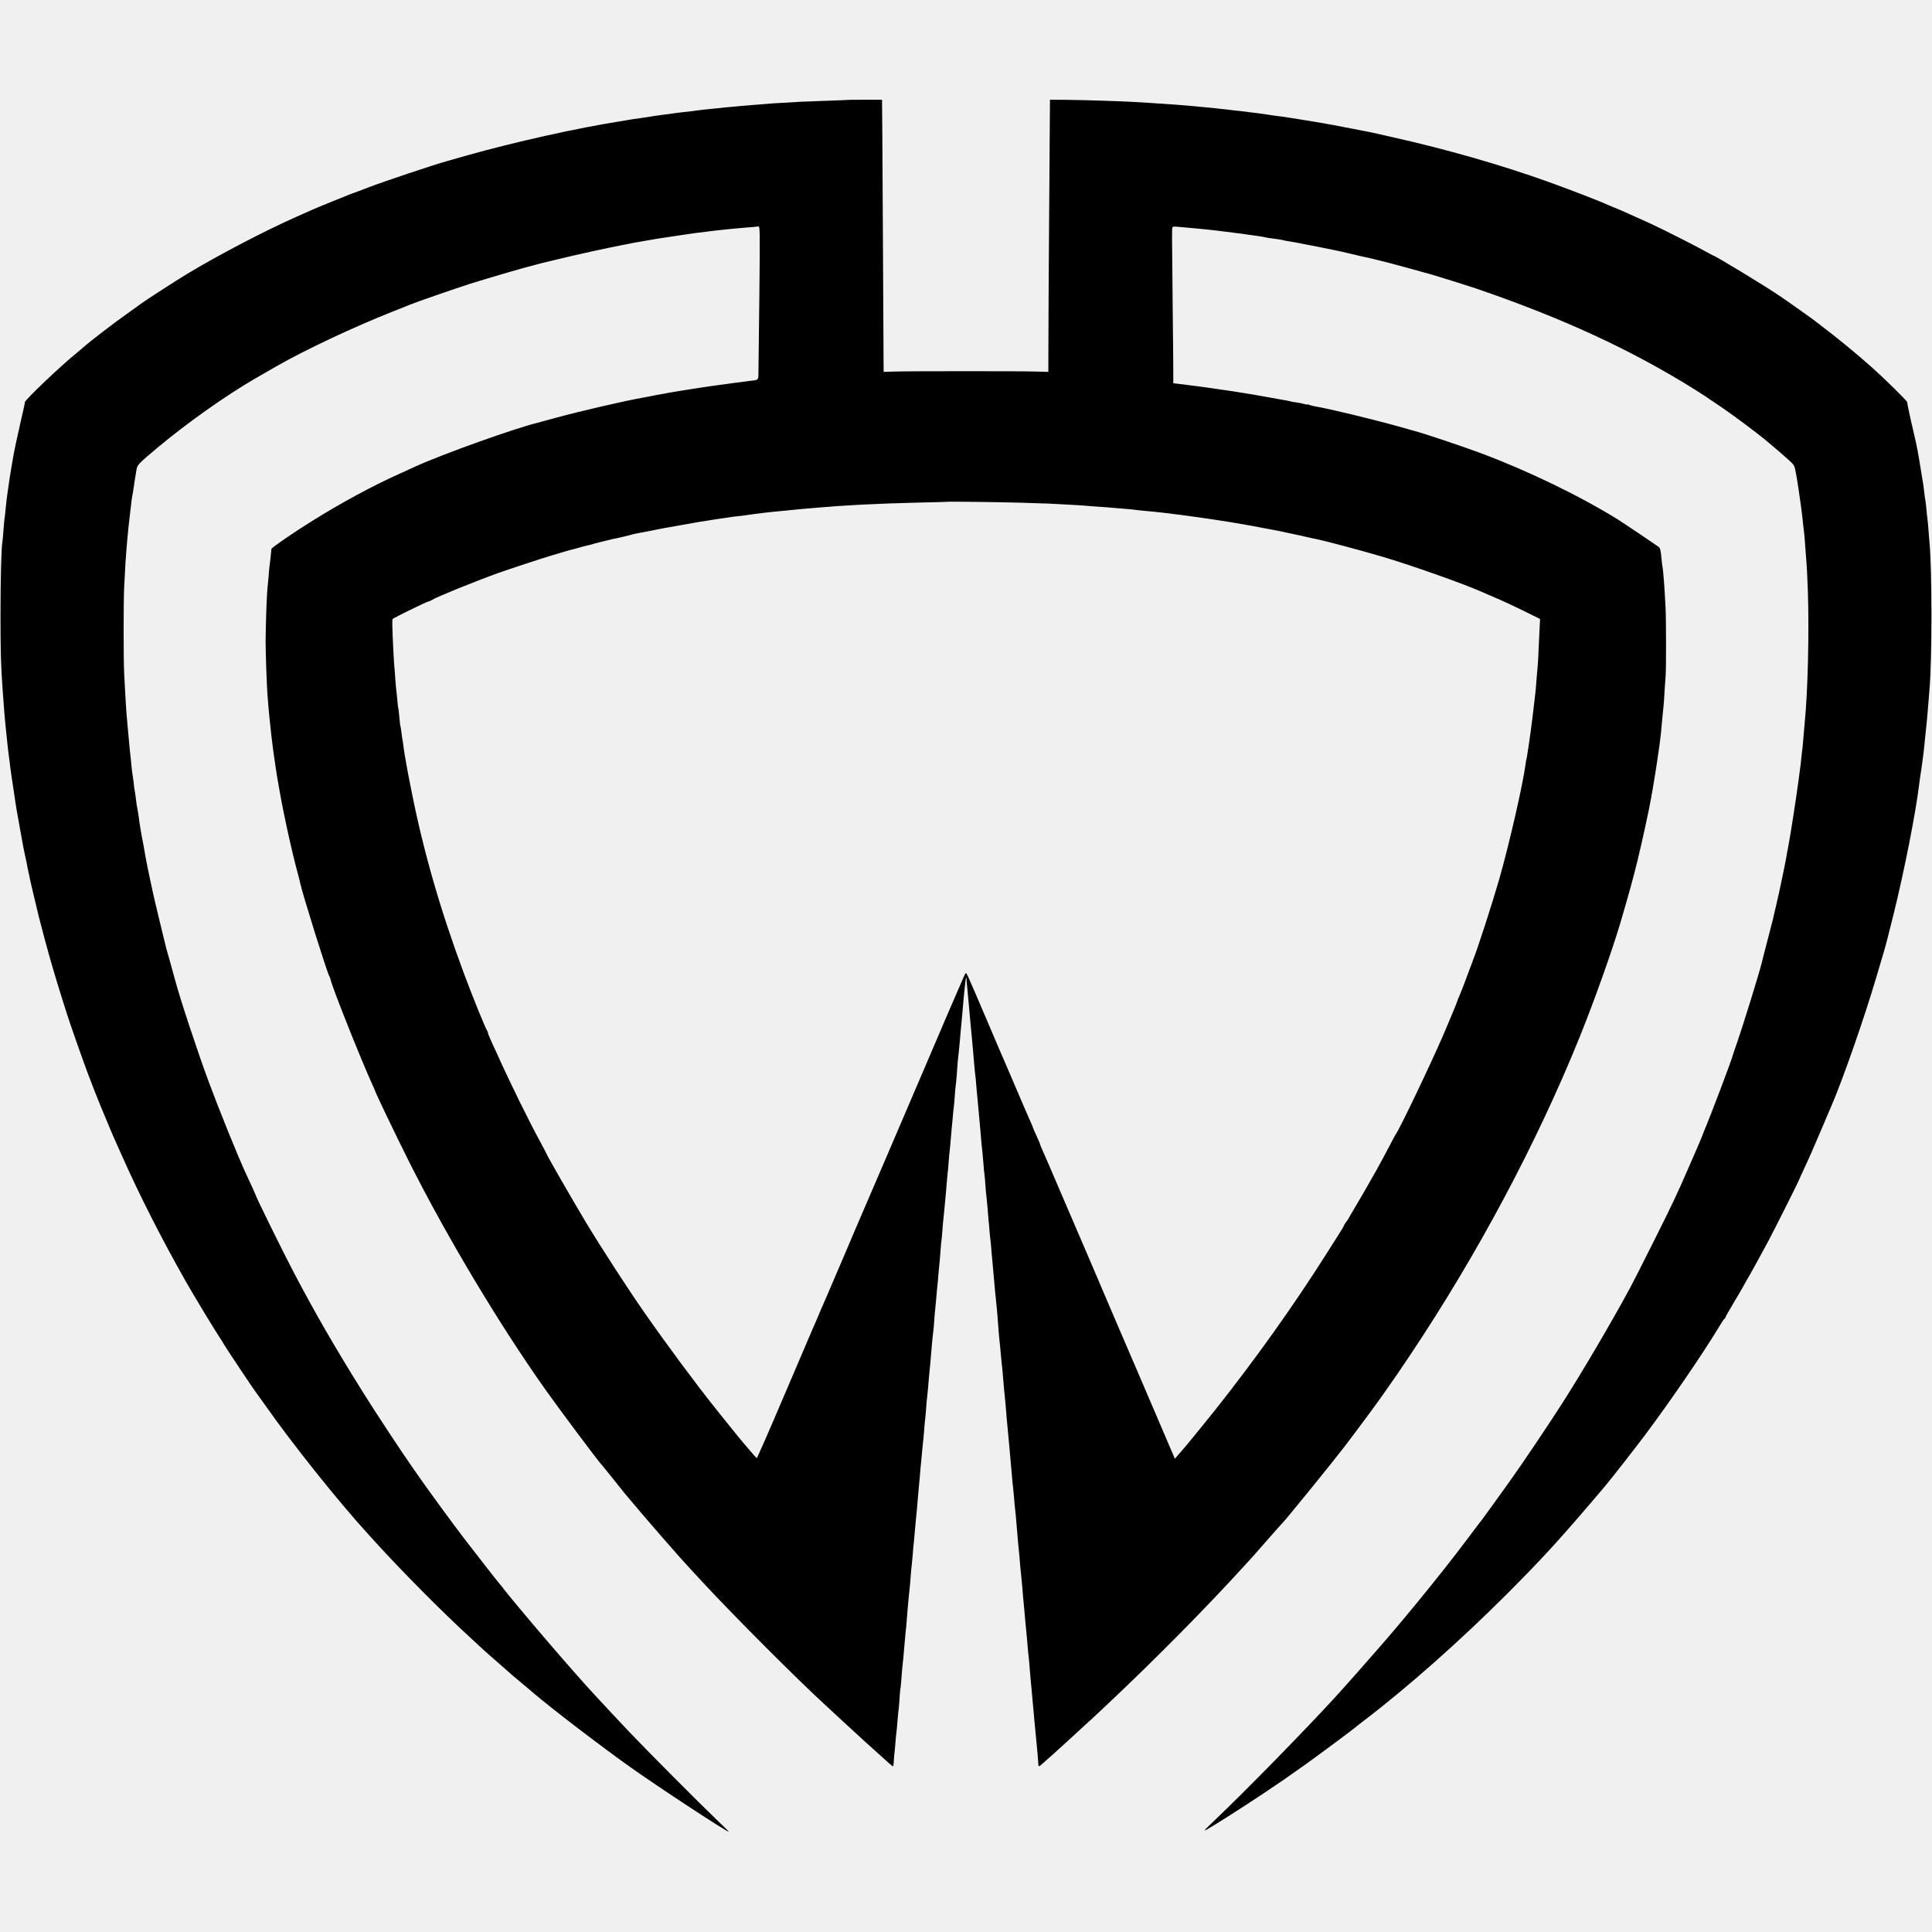
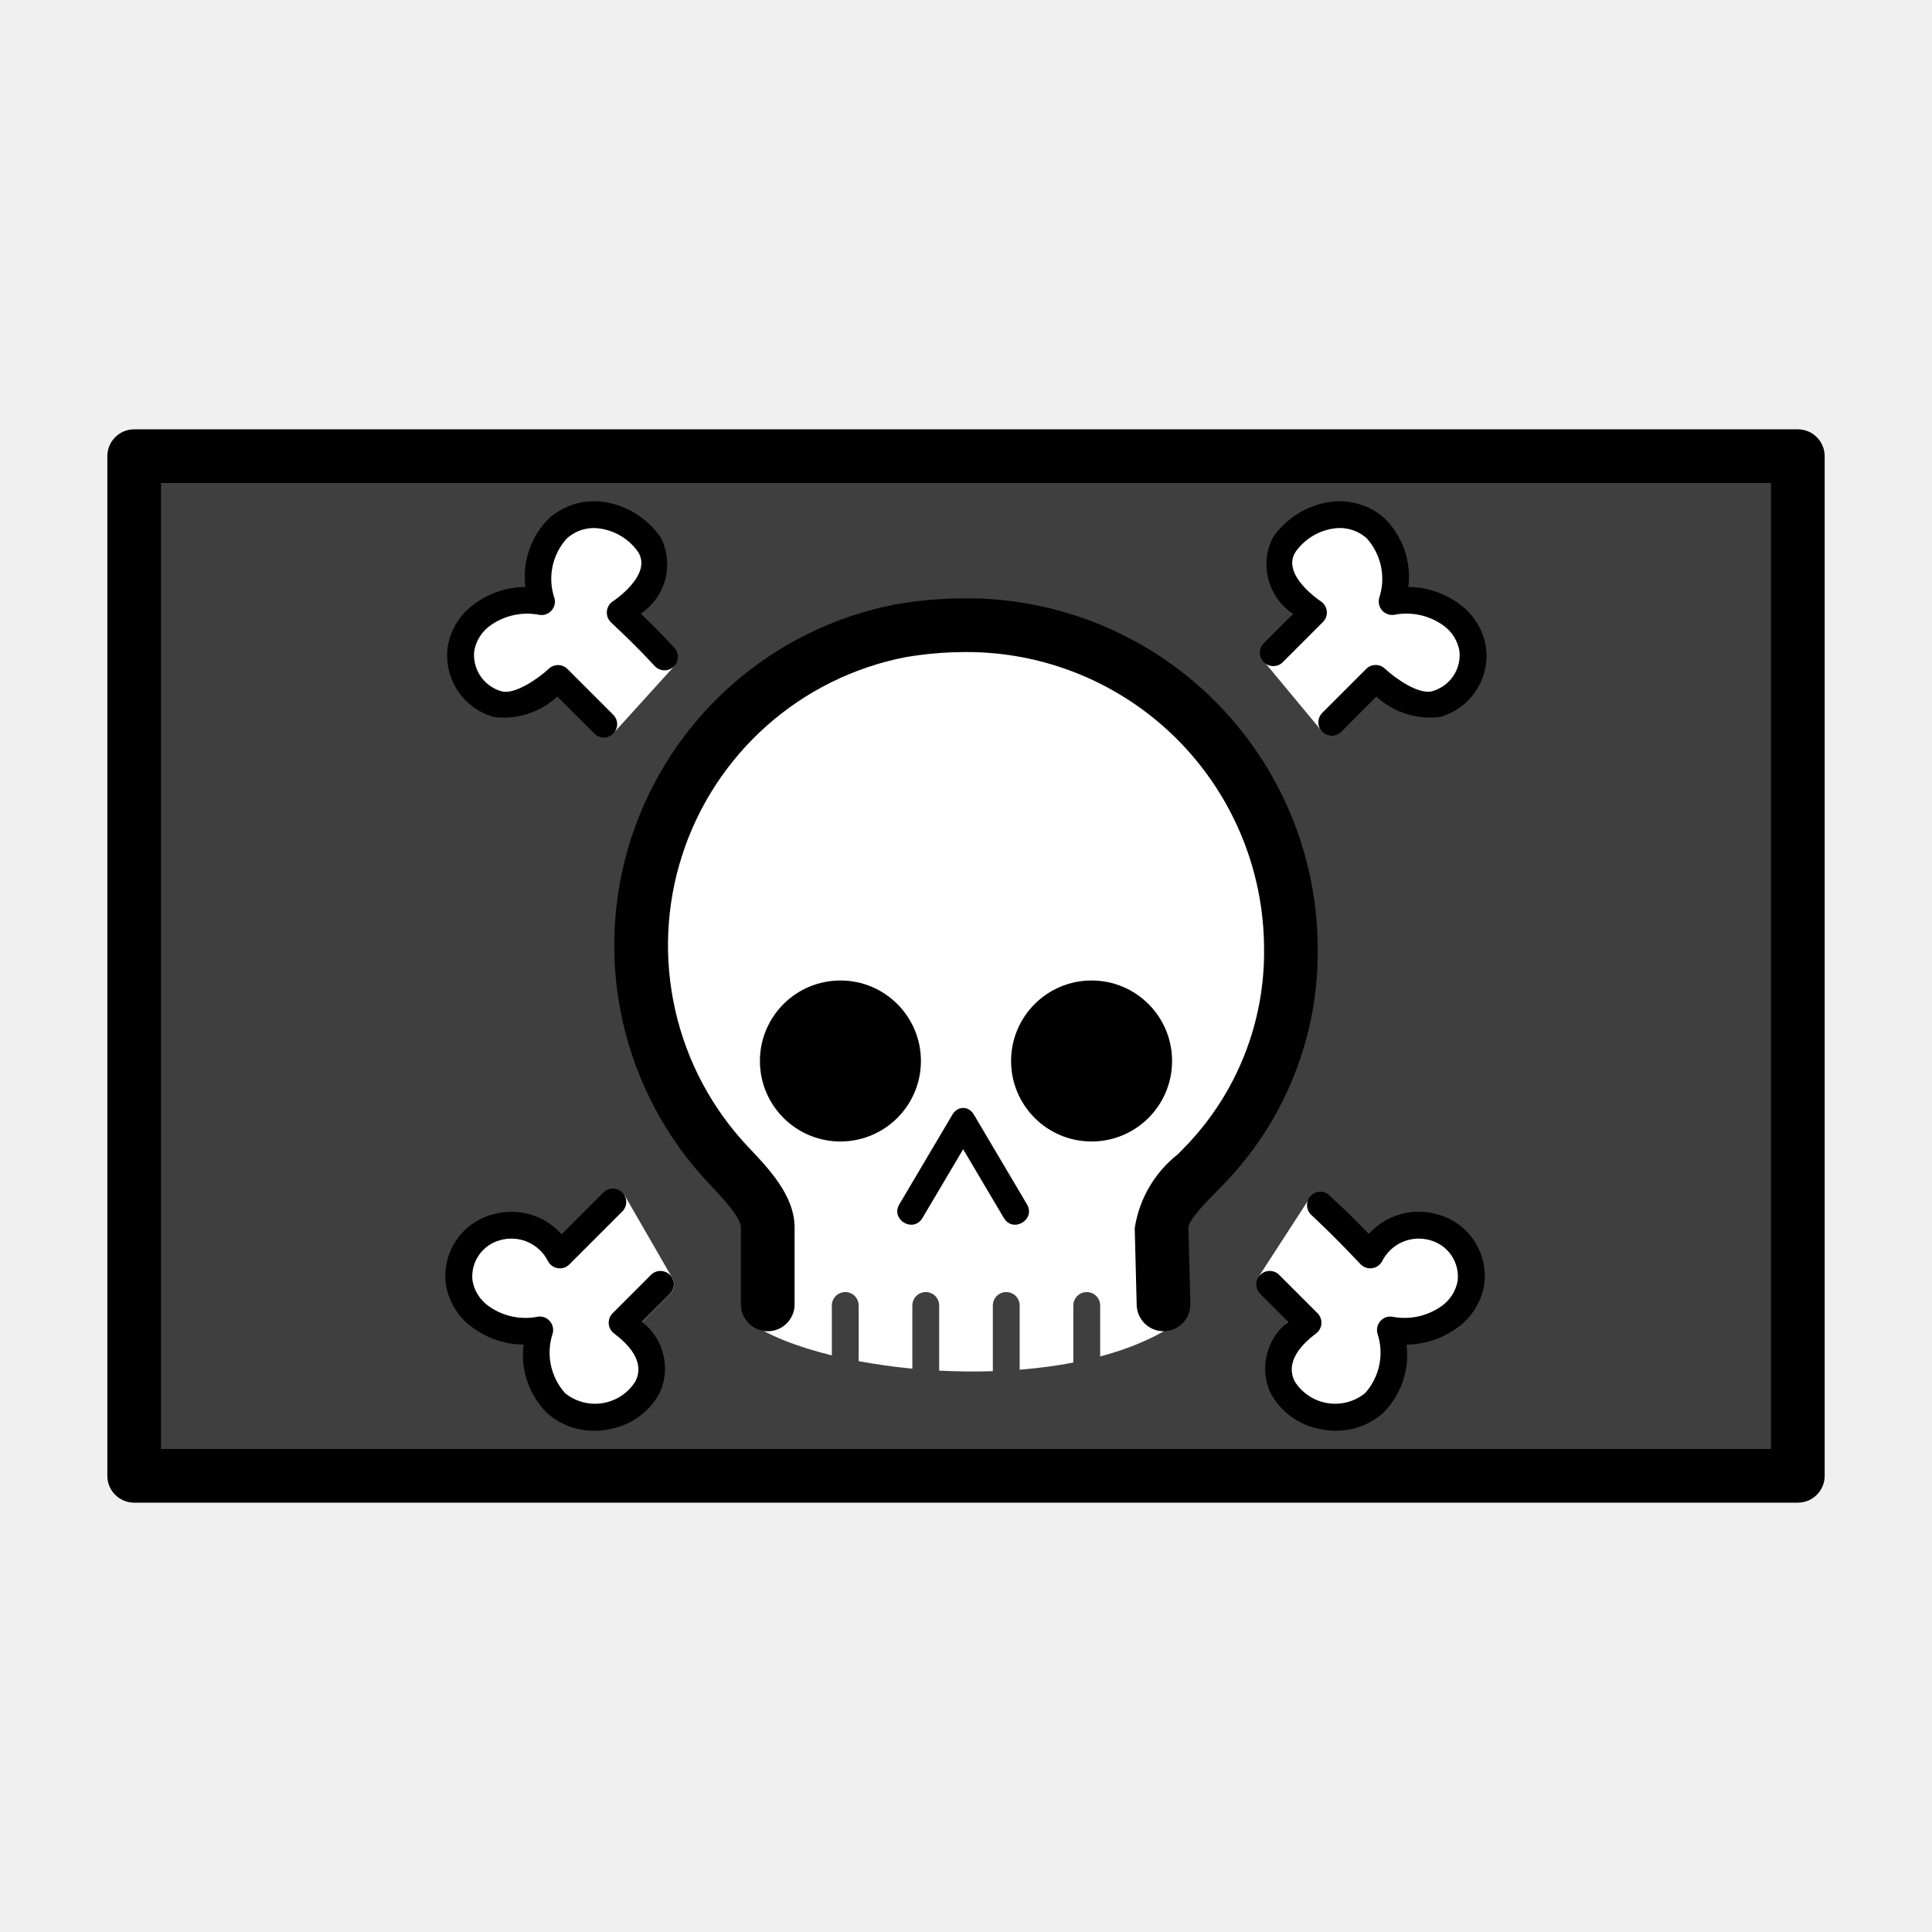
- <svg xmlns="http://www.w3.org/2000/svg" height="1889pt" preserveAspectRatio="xMidYMid meet" viewBox="0 0 1889 1889" width="1889pt">
-   <path d="m8307 17914c-1-1-99-5-217-9s-237-9-265-10c-27-2-102-6-165-10-63-3-133-7-155-10-22-2-78-7-125-10s-103-8-125-10-69-7-105-10-81-7-100-10c-19-2-64-7-100-10-59-5-96-9-170-20-14-2-52-7-85-10s-71-8-85-10c-46-7-105-15-150-20-25-3-56-8-70-10-32-6-74-12-130-20-59-8-99-14-130-20-14-3-41-7-60-10-417-65-1042-204-1505-335-99-28-184-52-190-54-126-34-621-200-780-261-66-25-124-48-130-49-13-4-16-5-210-83-88-36-178-73-200-83-22-9-94-41-160-71-306-136-766-376-1065-557-111-67-428-272-455-294-5-5-62-45-125-90-139-98-385-287-440-338-9-8-38-33-65-55-147-118-502-456-502-478 0-12-7-44-48-222-24-102-60-272-70-335-3-19-10-60-15-90-13-76-18-108-25-160-3-25-8-56-10-70-6-36-13-95-21-175-3-38-8-78-10-88s-6-59-10-110c-3-51-8-100-10-110-11-57-19-373-19-722 0-353 4-491 20-720 13-181 17-233 20-265 2-19 6-62 9-95 13-128 17-162 22-210 3-27 7-61 9-75s7-47 10-75c3-27 7-63 10-80 3-16 7-48 10-70 8-55 35-234 40-267 3-16 7-40 9-55 5-30 27-152 52-290 8-49 22-115 29-148 8-33 17-76 20-95s8-42 10-50 7-29 10-46c4-28 45-202 95-409 11-44 36-138 55-210 20-71 37-137 40-146 7-30 97-334 120-404 12-38 37-117 55-175 31-99 149-435 203-580 54-143 107-279 137-350 18-41 48-113 67-160s44-105 55-130 46-103 78-175c177-398 386-809 627-1235 78-136 255-430 323-535 22-33 43-67 47-75 8-18 305-463 313-470 3-3 43-59 90-125 261-374 728-958 1010-1265 8-9 37-41 64-71 275-302 663-693 941-947 44-41 98-90 120-111 22-20 94-84 160-141 66-58 122-107 125-110 5-5 102-86 149-125 14-11 41-34 60-51 168-144 655-517 941-720 273-194 943-634 966-634 3 0-46 48-108 107-182 174-700 695-869 873-137 145-201 214-350 375-201 217-710 810-874 1019-16 22-35 44-40 50-15 16-249 315-341 436-93 120-357 481-429 585-27 39-61 88-77 110-100 142-368 547-494 750-257 411-452 747-663 1147-101 191-381 759-381 773 0 3-38 87-100 220-77 167-255 607-360 890-111 299-286 830-330 1000-4 17-24 89-44 160-21 72-39 137-41 145s-24 101-50 205c-25 105-52 217-60 250-18 74-82 377-90 425-3 19-13 73-21 120-9 47-17 92-19 100-6 36-19 106-20 120-2 8-5 38-9 65-4 28-9 61-12 75-6 25-8 39-18 120-3 25-7 54-10 65-2 11-7 47-10 80-4 33-9 67-11 75s-6 47-10 85c-3 39-8 84-10 100-3 17-9 84-15 150s-13 140-15 165c-7 69-15 178-20 281-3 52-7 144-11 204-7 144-7 698 0 845 10 196 16 293 21 350 3 30 7 84 10 120 7 78 12 128 30 280 3 19 7 58 10 85 4 28 8 57 10 65s7 35 10 60 10 70 15 100 12 71 15 90c8 45 19 57 205 213 285 238 655 501 948 672 55 32 183 106 217 125 285 163 755 383 1130 532 83 32 159 63 170 68 40 18 473 168 590 205 211 66 546 163 618 180 10 2 27 7 37 10s27 8 37 10 92 22 183 44c164 40 463 106 615 135 44 8 89 17 100 20 11 2 63 11 115 20s106 18 120 21c14 2 41 6 60 9s94 14 165 25c198 31 467 62 660 77 50 3 98 8 108 10 18 3 18-20 12-644-4-356-8-694-9-751-1-117 8-104-91-116-27-3-61-8-75-10s-49-7-79-10c-30-4-61-8-70-10-9-1-43-6-76-10-32-4-68-9-79-11s-38-6-61-9c-22-3-51-8-65-10s-43-7-65-10-65-10-95-15-71-12-90-15-48-8-65-12c-16-3-39-7-50-9-11-1-45-8-75-14s-68-13-83-16c-186-32-623-134-863-199-93-26-173-48-179-49-217-52-928-306-1195-428-36-17-108-49-160-73-256-115-563-281-845-457-178-110-400-263-401-275-1-23-17-161-20-178-1-11-6-58-9-105-4-47-9-98-11-115-6-53-17-376-17-505 0-119 11-424 18-520 5-78 16-194 20-230 2-19 7-62 10-95 6-68 33-279 39-311 2-12 7-45 11-75s17-112 30-184c13-71 26-143 29-160 12-63 18-91 47-229 44-205 75-336 125-521 3-11 7-29 9-40 23-107 266-884 285-910 4-5 10-21 13-35 16-77 298-784 408-1025 13-27 24-52 24-55 8-29 201-432 338-705 369-733 880-1586 1325-2215 160-225 533-724 562-750 3-3 50-61 105-130s107-134 116-145c194-233 533-622 639-735 8-9 65-69 125-135 314-338 927-952 1200-1201 17-15 84-77 150-139 66-61 172-158 235-216 240-217 264-238 271-239 3 0 7 21 8 48 1 26 4 61 6 77 2 17 7 64 10 105 3 42 7 84 9 95s7 63 11 115 9 104 11 114c2 11 6 58 9 106 3 47 7 96 10 108 2 12 7 61 10 109 3 49 8 99 10 113 3 24 9 84 21 227 3 38 7 82 9 100 3 18 7 65 10 105s8 91 9 113c12 128 17 184 21 215 2 19 7 73 10 120 4 47 8 96 11 111 2 14 6 59 9 100 3 40 7 90 10 109 2 19 6 69 10 110s8 91 10 110c7 66 16 165 20 220 3 30 7 75 9 100 3 25 8 79 11 120s7 91 10 110c2 19 7 69 10 110 4 41 8 86 10 100s7 61 10 105 7 91 9 105c3 14 7 67 11 118 3 51 8 100 10 110 1 9 6 55 10 102 7 89 11 130 20 220 5 53 8 89 20 230 3 36 8 76 10 90s7 66 10 115c3 50 8 101 10 115s6 61 10 105c3 44 8 94 10 110 2 17 7 66 10 110 4 44 8 94 10 110 2 17 7 68 10 115s8 96 10 110 7 63 10 110 8 96 10 110 6 59 10 100c3 41 8 91 10 110s7 71 10 115c4 44 8 94 10 110 3 17 7 66 10 110 3 43 8 93 10 110 2 16 7 64 10 105s7 89 9 105c2 17 7 68 11 115s8 92 10 100 6 58 10 110c3 52 8 102 10 110s6 56 10 105c3 50 8 109 10 133 11 96 14 130 20 197 3 39 8 95 11 125s7 73 9 95c30 355 43 456 46 367 1-18 2-35 3-39 1-5 6-51 10-103 5-52 10-106 11-120 2-14 6-59 9-100 4-41 9-95 11-120s7-72 10-105 8-82 10-110c3-27 7-81 10-120 3-38 8-83 10-100 3-16 7-61 10-100 3-38 7-88 10-110 2-22 7-71 10-110 3-38 8-88 10-110s7-71 10-110c9-110 16-188 20-215 2-14 6-64 10-111 3-47 8-96 10-109 2-12 7-61 10-109 3-47 7-97 10-111 2-14 6-61 10-105 3-44 8-98 10-120 3-22 7-71 10-110 3-38 7-81 10-95 2-14 6-65 10-114s9-102 11-119c2-16 6-62 9-101 9-106 16-185 31-326 5-55 7-75 18-225 4-44 8-96 11-115 2-19 7-66 10-105 4-38 8-86 10-105 3-19 7-64 10-100 13-153 15-177 20-220 2-25 7-74 10-110 5-71 12-147 20-225 6-66 14-158 20-220 3-27 7-72 9-100 3-27 8-84 11-125s8-86 10-100 6-61 10-105c3-44 8-93 10-110 4-28 7-64 21-230 2-33 7-80 9-105 12-119 15-150 20-220 4-41 8-86 10-100s6-61 10-105c3-44 8-98 10-120 5-44 11-112 20-220 4-38 8-83 10-100 2-16 6-66 10-110 3-44 8-94 10-111 3-17 7-65 10-105 8-100 14-165 20-224 2-27 7-77 10-110 14-158 26-289 40-430 7-66 18-199 18-212 0-19 9-16 48 20 19 17 55 50 80 71 55 49 223 202 308 281 36 33 70 65 77 70 6 6 76 71 155 145 477 449 981 959 1354 1370 28 30 52 57 55 60s71 79 150 170c80 91 147 167 151 170 30 27 494 598 618 760 110 144 301 402 356 480 136 193 184 263 282 410 660 988 1238 2072 1658 3110 143 354 321 854 402 1130 87 298 117 408 163 593 46 188 119 525 134 617 3 19 7 44 10 55 2 11 7 40 11 65s9 52 10 61c6 32 30 187 39 254 3 22 8 56 11 75 11 79 19 154 29 275 4 44 9 94 11 110 2 17 7 82 10 145 4 63 9 135 11 160 5 71 5 534-1 655-9 188-22 364-31 408-2 10-6 45-9 78-9 88-12 100-32 115-18 14-351 238-388 261-377 234-883 479-1351 654-173 64-532 185-639 214-27 8-99 28-160 45-246 69-697 178-814 196-19 3-45 10-58 15s-23 7-23 4c0-2-15 1-32 6-18 5-53 12-77 15-25 3-47 7-50 9-4 2-60 13-126 24-66 12-131 24-145 26-23 5-174 30-245 41-16 2-41 6-55 9-14 2-45 7-70 10-25 4-56 8-70 10-49 8-169 25-221 31-30 3-65 8-79 10s-50 7-81 10l-57 7-1 241c-1 132-4 399-6 591-7 637-7 684-1 693 3 5 18 8 33 6 16-2 62-6 103-9s91-8 110-10 64-7 100-10c36-4 76-8 90-10s50-7 80-10 66-8 80-10 49-7 79-10c30-4 63-9 75-11s41-6 66-9 56-8 70-11c34-8 56-12 115-19 28-3 57-8 65-10s29-7 45-10c17-2 57-10 90-15 81-15 400-78 450-90 211-50 253-59 275-63 14-3 63-15 110-27s90-23 95-24c27-7 358-97 405-111 130-39 382-118 430-135 848-290 1521-601 2140-988 58-37 110-70 115-74 6-5 39-28 75-51 120-80 235-162 420-304 67-51 237-194 314-265 48-43 52-51 64-116 7-39 15-83 17-99 2-15 6-41 9-58 11-68 35-244 41-305 3-36 8-76 10-90s7-56 10-95c3-38 7-99 10-135 13-163 15-204 21-374 14-403 0-994-31-1296-2-19-6-71-10-115-3-44-8-96-10-115-3-19-7-62-11-95-3-33-7-71-9-85s-11-81-20-150c-20-154-79-537-100-645-9-44-18-93-20-110-3-16-18-95-35-175s-33-156-36-170-16-71-29-128c-14-56-27-113-29-125-3-12-28-110-56-217s-53-204-55-215c-22-93-186-623-241-780-20-55-37-107-39-115-10-45-216-590-288-760-5-14-11-29-13-35-4-14-165-385-208-480-20-44-51-111-69-150-43-96-376-760-433-865-193-355-470-825-659-1120-142-222-390-590-510-758-71-100-265-368-272-377-5-5-58-75-118-155-91-121-178-235-238-310-201-254-345-429-511-625-61-71-113-132-116-135s-34-39-70-80c-35-41-116-133-180-205-98-111-137-154-205-229-293-320-871-911-1180-1205-106-101-114-111-70-86 81 46 335 208 541 345 197 132 218 146 419 289 117 83 469 345 491 365 7 6 44 36 84 66 423 322 947 787 1395 1236 360 361 519 535 959 1054 53 63 292 368 387 495 253 338 566 795 735 1075 21 36 42 67 47 68 4 2 7 7 7 11s37 70 83 147c46 76 86 146 90 154s17 31 28 50c30 49 154 274 221 400 64 121 298 587 298 594 0 2 26 60 58 128 32 67 100 222 151 343 52 121 100 234 107 251 111 256 323 864 438 1254 37 124 73 247 81 274 9 27 49 184 90 350 104 420 217 993 250 1271 3 28 8 61 10 75 6 34 12 75 20 135 11 82 13 97 20 165 3 36 8 81 10 100 12 114 15 140 19 190 3 30 8 89 11 130s8 98 10 125c26 295 26 1180 0 1445-2 25-7 81-10 125s-8 91-10 105-7 57-10 95c-4 39-8 77-10 85s-7 40-10 70-8 66-10 80c-17 108-37 229-41 250-2 14-9 50-14 80s-23 114-40 185c-34 143-61 273-63 293 0 13-221 230-348 343-140 125-346 294-488 401-42 32-80 61-86 66-11 8-259 185-285 202-8 5-38 25-66 44-133 90-605 376-620 376-2 0-46 23-96 51-101 56-395 205-523 264-113 52-345 155-350 155-2 0-28 11-57 24-80 37-360 145-578 224-470 169-1004 322-1540 442-202 46-211 48-255 56-16 3-84 16-150 29-119 24-245 47-360 66-191 31-302 49-351 54-27 3-74 10-104 15s-82 12-115 16c-33 3-69 8-80 10s-45 6-75 9-71 7-90 10c-19 2-60 7-90 10s-71 8-90 10-66 7-105 10c-38 3-88 8-110 10-45 5-170 14-260 20-33 2-100 6-150 10-49 3-119 7-155 9-113 7-478 18-645 20l-159 1-3-415c-2-228-5-676-7-995s-5-731-5-916l-1-335-112 3c-139 5-1267 5-1400 0l-98-3-1 96c0 52-2 489-5 970-2 481-6 1037-7 1235l-3 360h-158c-87 0-158-1-159-1zm1668-3939c127-4 253-8 280-9 28-2 113-6 190-10s156-9 175-11 78-7 130-10 111-8 130-10 72-6 118-10c46-3 91-8 102-10 10-2 51-6 92-10 80-7 120-11 188-19 25-3 68-8 95-12 55-6 81-10 140-18 22-3 58-8 80-11 37-4 270-39 340-51 110-18 271-47 330-59 39-8 86-17 105-20s63-12 98-20c34-8 76-17 93-20s68-14 113-25c45-10 93-21 106-23 70-14 427-108 625-167 278-81 815-271 990-350 11-5 54-23 95-41 101-43 222-99 357-166l111-55-3-56c-2-31-6-127-10-212-3-85-8-168-10-185-2-16-6-68-10-115-3-47-8-103-10-125-3-22-7-62-10-90-7-67-35-294-40-325-2-14-6-45-10-70-3-25-8-56-10-70s-7-45-11-70c-3-24-7-47-9-50-1-3-6-26-9-52-27-204-161-787-257-1123-67-233-208-670-252-780-6-16-12-32-13-35 0-3-4-12-7-20-4-8-27-71-52-138-25-68-54-143-65-167s-20-46-20-50c0-5-78-195-116-282-8-18-20-48-28-65-120-278-422-909-456-953-4-5-32-56-61-113-30-57-61-115-69-130-9-15-37-67-64-117-44-80-189-331-237-410-11-16-22-37-26-45-3-8-17-29-30-46s-23-34-23-37c0-5-35-64-70-117-5-8-54-85-108-170-320-505-696-1031-1080-1515-121-152-309-382-337-411-5-6-21-24-34-39l-24-28-12 29c-37 88-340 795-355 829-10 22-79 184-155 360-75 176-143 334-150 350-7 17-52 122-100 235s-95 223-105 245-107 247-215 500-203 473-211 489-14 32-14 37c0 4-16 41-35 82s-35 77-35 81c0 3-11 29-24 58s-38 87-56 128c-17 41-38 89-45 105-7 17-41 95-75 175-34 79-67 158-75 175-8 16-89 206-180 420-196 459-196 459-205 448-4-4-26-53-49-108-24-55-51-118-61-140s-124-287-253-590c-258-604-631-1473-652-1520-7-16-80-185-160-375-81-190-169-394-195-455-27-60-60-138-74-172-14-35-37-86-50-115-12-29-140-326-282-660s-262-607-265-605c-3 1-33 34-65 72-32 39-61 72-64 75-4 4-134 163-187 230-6 8-50 62-96 120-179 224-470 616-681 919-156 222-425 637-578 891-108 179-378 648-378 656 0 3-29 58-64 123-116 212-302 591-421 856-8 17-32 70-54 118-23 49-41 94-41 101s-4 16-9 22c-12 13-149 350-226 559-230 619-393 1185-509 1767-25 123-50 253-55 288-6 36-13 74-15 86s-7 45-11 75c-3 30-8 61-10 69s-7 40-10 70c-4 30-8 57-10 60s-6 41-10 85-8 82-10 85-6 40-10 82c-3 42-8 86-10 96-2 11-6 62-10 113-3 52-8 110-10 129-4 40-17 295-19 387-1 35 0 67 3 71 7 10 338 172 352 172 6 0 20 6 32 14 42 28 423 182 647 263 93 33 420 141 510 168 151 45 188 56 205 60 11 2 45 11 75 20s66 18 80 21 34 8 45 11c11 4 25 8 30 9 6 1 39 10 75 19s74 19 85 21c44 8 162 35 190 44 26 8 78 18 175 36 14 2 45 9 70 14s59 12 75 15c17 3 93 17 170 30 77 14 156 28 175 31s60 9 90 14c60 10 89 15 163 25 27 4 56 8 65 10 10 1 44 6 77 9 33 4 71 8 85 11 30 5 111 15 160 21 19 2 60 6 90 10 30 3 73 7 95 9s63 6 90 9c46 5 94 9 230 21 280 25 595 41 1005 51 157 3 286 7 287 8 4 3 501-3 708-9z" transform="matrix(.1 0 0 -.1 0 1889)" />
+ <svg xmlns="http://www.w3.org/2000/svg" id="emoji" viewBox="0 0 72 72">
+   <g id="line-supplement">
+     <path fill="#000" fill-rule="evenodd" d="M5 17H67V55H5V17ZM22.724 18.83C23.425 18.987 24.032 19.458 24.455 20.136C25.029 21.045 24.647 21.896 24.245 22.416C24.103 22.6 23.949 22.758 23.81 22.885C24.124 23.189 24.572 23.633 25.088 24.192C25.263 24.382 25.265 24.675 25.091 24.867L22.87 27.316C22.779 27.417 22.649 27.477 22.512 27.48C22.375 27.483 22.243 27.43 22.146 27.334L20.749 25.936C20.624 26.024 20.471 26.122 20.3 26.216C19.855 26.461 19.152 26.753 18.471 26.558C17.935 26.407 17.489 26.123 17.199 25.695C16.908 25.266 16.81 24.745 16.878 24.187C16.88 24.166 16.884 24.144 16.89 24.123C17.236 22.777 18.395 21.963 19.688 21.977C19.611 21.05 19.917 20.083 20.562 19.401C20.58 19.382 20.599 19.364 20.62 19.348C21.273 18.846 22.016 18.671 22.724 18.83ZM49.389 18.836C50.114 18.701 50.877 18.889 51.529 19.391C51.55 19.407 51.57 19.424 51.588 19.444C52.236 20.129 52.508 21.066 52.424 21.972C53.708 21.947 54.907 22.692 55.258 24.056C55.264 24.078 55.268 24.099 55.27 24.121C55.416 25.328 54.643 26.27 53.546 26.579C52.861 26.775 52.166 26.473 51.73 26.221C51.569 26.128 51.424 26.03 51.304 25.943L49.984 27.264C49.884 27.363 49.747 27.416 49.607 27.41C49.466 27.403 49.335 27.338 49.245 27.23L47.128 24.68C46.967 24.486 46.975 24.204 47.147 24.02L48.216 22.87C48.075 22.74 47.917 22.577 47.772 22.385C47.378 21.863 47.015 21.017 47.585 20.113C48.02 19.419 48.665 18.971 49.389 18.836ZM22.931 44.344C23.087 44.363 23.225 44.454 23.303 44.59L25.05 47.619C25.163 47.815 25.131 48.062 24.971 48.222L23.916 49.28C24.271 49.66 24.46 50.068 24.538 50.472C24.638 50.993 24.545 51.466 24.482 51.768C24.471 51.821 24.452 51.871 24.425 51.917C24.004 52.646 23.358 53.087 22.625 53.184C21.901 53.281 21.153 53.035 20.523 52.514C20.507 52.501 20.492 52.487 20.478 52.472C20.095 52.067 19.801 51.617 19.647 51.104C19.55 50.783 19.512 50.449 19.532 50.102C18.245 50.051 17.118 49.303 16.763 47.923C16.757 47.902 16.753 47.881 16.751 47.859C16.683 47.296 16.789 46.755 17.076 46.307C17.363 45.859 17.81 45.536 18.365 45.38C19.313 45.099 20.314 45.398 20.954 46.1L22.511 44.492C22.62 44.379 22.776 44.325 22.931 44.344ZM49.159 44.434C49.306 44.416 49.453 44.464 49.561 44.565C50.204 45.165 50.689 45.693 51.014 46.057C51.633 45.382 52.568 45.121 53.502 45.399C54.641 45.722 55.321 46.78 55.18 47.944C55.178 47.965 55.174 47.987 55.168 48.008C54.811 49.397 53.565 50.057 52.289 50.012C52.372 50.91 52.098 51.83 51.453 52.513C51.439 52.528 51.424 52.542 51.408 52.555C50.772 53.08 50.015 53.312 49.286 53.202C48.553 53.091 47.905 52.641 47.484 51.914C47.48 51.907 47.477 51.9 47.473 51.893C47.469 51.886 47.466 51.878 47.462 51.871C47.249 51.401 47.178 50.866 47.347 50.316C47.471 49.916 47.713 49.536 48.072 49.183L47.021 48.133C46.854 47.966 46.827 47.705 46.955 47.507L48.8 44.658C48.881 44.534 49.012 44.452 49.159 44.434ZM35.2 23.42C24.9 23.326 20.31 36.09 27.6 43.08L27.668 43.148C28.425 43.826 28.93 44.74 29.101 45.741V48.607C29.106 48.91 28.184 49.249 27.88 49.245C28.594 49.755 29.691 50.19 31 50.511V48.652C31 48.519 31.053 48.392 31.146 48.298C31.24 48.205 31.367 48.152 31.5 48.152C31.633 48.152 31.76 48.205 31.854 48.298C31.947 48.392 32 48.519 32 48.652V50.726C32.637 50.846 33.309 50.94 34 51.006V48.652C34 48.519 34.053 48.392 34.146 48.298C34.24 48.205 34.367 48.152 34.5 48.152C34.633 48.152 34.76 48.205 34.854 48.298C34.947 48.392 35 48.519 35 48.652V51.079C35.661 51.114 36.333 51.122 37 51.1V48.652C37 48.519 37.053 48.392 37.146 48.298C37.24 48.205 37.367 48.152 37.5 48.152C37.633 48.152 37.76 48.205 37.854 48.298C37.947 48.392 38 48.519 38 48.652V51.045C38.683 50.99 39.354 50.903 40 50.779V48.652C40 48.519 40.053 48.392 40.146 48.298C40.24 48.205 40.367 48.152 40.5 48.152C40.633 48.152 40.76 48.205 40.854 48.298C40.947 48.392 41 48.519 41 48.652V50.551C42.276 50.211 43.406 49.705 44.26 49.006C43.797 48.351 43.37 47.904 43.04 47.559C42.169 46.647 41.982 46.45 43.609 45.01C52.947 36.069 45.498 23.51 35.195 23.42L35.2 23.42ZM34.32 39.54C34.32 41.197 32.977 42.54 31.32 42.54C29.663 42.54 28.32 41.197 28.32 39.54C28.32 37.883 29.663 36.54 31.32 36.54C32.977 36.54 34.32 37.883 34.32 39.54ZM40.68 42.54C42.337 42.54 43.68 41.197 43.68 39.54C43.68 37.883 42.337 36.54 40.68 36.54C39.023 36.54 37.68 37.883 37.68 39.54C37.68 41.197 39.023 42.54 40.68 42.54ZM38.271 44.88C38.611 45.454 37.75 45.964 37.41 45.39L35.894 42.829L34.378 45.39C34.038 45.964 33.177 45.454 33.517 44.88L35.495 41.537C35.584 41.377 35.758 41.281 35.894 41.292C36.03 41.281 36.204 41.377 36.293 41.537L38.271 44.88Z" clip-rule="evenodd" />
+     <path fill="#000" d="M43.36 51.61C43.099 51.61 42.849 51.508 42.662 51.326C42.476 51.144 42.368 50.896 42.361 50.635L42.288 45.77C42.454 44.68 43.03 43.693 43.899 43.013L44.169 42.736C46.09 40.754 47.147 38.091 47.108 35.331C47.095 32.394 45.916 29.582 43.831 27.514C41.746 25.446 38.925 24.29 35.988 24.3C35.236 24.301 34.486 24.365 33.746 24.491C31.823 24.865 30.036 25.748 28.572 27.048C27.107 28.349 26.018 30.018 25.419 31.883C24.819 33.747 24.732 35.738 25.165 37.648C25.597 39.559 26.535 41.317 27.88 42.741C28.647 43.547 29.612 44.558 29.612 45.745V51.611C29.612 51.877 29.506 52.131 29.319 52.319C29.131 52.506 28.877 52.611 28.612 52.611C28.347 52.611 28.092 52.506 27.905 52.319C27.717 52.131 27.612 51.877 27.612 51.611V45.745C27.612 45.359 26.83 44.537 26.496 44.187L26.423 44.111C24.831 42.425 23.721 40.343 23.21 38.081C22.699 35.82 22.804 33.463 23.516 31.256C24.227 29.05 25.518 27.075 27.254 25.538C28.99 24.001 31.107 22.959 33.384 22.521C34.244 22.373 35.115 22.298 35.988 22.297C39.452 22.286 42.778 23.65 45.238 26.089C47.697 28.528 49.089 31.843 49.108 35.307C49.154 38.586 47.901 41.751 45.623 44.111L45.318 44.422C45.039 44.704 44.294 45.454 44.288 45.745L44.361 50.585C44.367 50.85 44.269 51.107 44.086 51.299C43.903 51.491 43.652 51.603 43.386 51.61L43.36 51.61Z" />
+   </g>
+   <g id="color">
+     <path fill="#3F3F3F" d="M67 17H5V55H67V17Z" />
+     <g>
+       <path fill="#fff" stroke="#fff" stroke-linecap="round" stroke-linejoin="round" d="M49.63 26.91L51.267 25.273C51.267 25.273 52.455 26.371 53.41 26.098C54.307 25.846 54.886 25.107 54.774 24.181C54.435 22.863 53.113 22.221 51.795 22.559C52.105 21.606 51.913 20.515 51.224 19.787C50.129 18.945 48.741 19.208 48.008 20.38C47.19 21.675 48.949 22.817 48.949 22.817L47.513 24.36L49.63 26.91Z" />
+       <path fill="#fff" stroke="#fff" stroke-linecap="round" stroke-linejoin="round" d="M22.87 44.84L20.892 46.883C20.447 46.01 19.443 45.58 18.504 45.86C17.606 46.112 17.135 46.873 17.247 47.799C17.586 49.118 18.778 49.76 20.119 49.573C19.863 50.592 20.153 51.4 20.841 52.129C21.923 53.023 23.289 52.882 23.992 51.667C24.117 51.068 24.281 50.12 23.189 49.301L24.617 47.869L22.87 44.84Z" />
+       <path fill="#fff" stroke="#fff" stroke-linecap="round" stroke-linejoin="round" d="M22.5 26.98L20.794 25.274C20.794 25.274 19.563 26.35 18.608 26.077C17.711 25.825 17.262 25.173 17.374 24.247C17.713 22.928 18.992 22.221 20.311 22.56C20.001 21.607 20.236 20.473 20.925 19.744C22.02 18.902 23.3 19.23 24.032 20.402C24.851 21.698 23.052 22.848 23.052 22.848C23.257 23.052 23.902 23.644 24.72 24.531L22.5 26.98Z" />
+       <path fill="#fff" stroke="#fff" stroke-linecap="round" stroke-linejoin="round" d="M49.22 44.93C50.243 45.885 50.857 46.654 51.062 46.859C51.507 45.986 52.425 45.599 53.363 45.88C54.26 46.132 54.796 46.958 54.684 47.883C54.345 49.203 52.979 49.758 51.66 49.419C51.97 50.372 51.778 51.441 51.089 52.169C50.007 53.064 48.619 52.879 47.917 51.664C47.576 50.913 47.716 50.03 48.807 49.211L47.374 47.779L49.22 44.93Z" />
+     </g>
+     <path fill="#fff" fill-rule="evenodd" d="M27.6 43.08C20.31 36.09 24.9 23.326 35.2 23.42L35.195 23.42C45.498 23.51 52.947 36.069 43.609 45.01C41.982 46.45 42.169 46.647 43.04 47.559C43.37 47.904 43.797 48.351 44.26 49.006C43.406 49.705 42.276 50.211 41 50.551V48.652C41 48.519 40.947 48.392 40.854 48.298C40.76 48.205 40.633 48.152 40.5 48.152C40.367 48.152 40.24 48.205 40.146 48.298C40.053 48.392 40 48.519 40 48.652V50.779C39.354 50.903 38.683 50.99 38 51.045V48.652C38 48.519 37.947 48.392 37.854 48.298C37.76 48.205 37.633 48.152 37.5 48.152C37.367 48.152 37.24 48.205 37.146 48.298C37.053 48.392 37 48.519 37 48.652V51.1C36.333 51.122 35.661 51.114 35 51.079V48.652C35 48.519 34.947 48.392 34.854 48.298C34.76 48.205 34.633 48.152 34.5 48.152C34.367 48.152 34.24 48.205 34.146 48.298C34.053 48.392 34 48.519 34 48.652V51.006C33.309 50.94 32.637 50.846 32 50.726V48.652C32 48.519 31.947 48.392 31.854 48.298C31.76 48.205 31.633 48.152 31.5 48.152C31.367 48.152 31.24 48.205 31.146 48.298C31.053 48.392 31 48.519 31 48.652V50.511C29.691 50.19 28.594 49.755 27.88 49.245C28.184 49.249 29.106 48.91 29.101 48.607V45.741C28.93 44.74 28.425 43.826 27.668 43.148L27.6 43.08Z" clip-rule="evenodd" />
+     <g>
+       <path fill="#000" d="M37.41 45.39C37.75 45.964 38.611 45.454 38.271 44.88L36.293 41.537C36.204 41.377 36.03 41.281 35.894 41.292C35.758 41.281 35.584 41.377 35.495 41.537L33.517 44.88C33.177 45.454 34.038 45.964 34.378 45.39L35.894 42.829L37.41 45.39Z" />
+       <path fill="#000" d="M31.32 42.54C32.977 42.54 34.32 41.197 34.32 39.54C34.32 37.883 32.977 36.54 31.32 36.54C29.663 36.54 28.32 37.883 28.32 39.54C28.32 41.197 29.663 42.54 31.32 42.54Z" />
+       <path fill="#000" d="M40.68 42.54C42.337 42.54 43.68 41.197 43.68 39.54C43.68 37.883 42.337 36.54 40.68 36.54C39.023 36.54 37.68 37.883 37.68 39.54C37.68 41.197 39.023 42.54 40.68 42.54Z" />
+       <path fill="#000" d="M43.36 49.61C43.099 49.61 42.849 49.508 42.662 49.326C42.476 49.144 42.368 48.896 42.361 48.635L42.288 45.77C42.454 44.68 43.03 43.693 43.899 43.013L44.169 42.736C46.09 40.754 47.147 38.091 47.108 35.331C47.095 32.394 45.916 29.582 43.831 27.514C41.746 25.446 38.925 24.29 35.988 24.3C35.236 24.301 34.486 24.365 33.746 24.491C31.823 24.865 30.036 25.748 28.572 27.048C27.107 28.349 26.018 30.018 25.419 31.883C24.819 33.747 24.732 35.738 25.165 37.648C25.597 39.559 26.535 41.317 27.88 42.741C28.647 43.547 29.612 44.558 29.612 45.745V48.611C29.612 48.877 29.506 49.131 29.319 49.319C29.131 49.506 28.877 49.611 28.612 49.611C28.347 49.611 28.092 49.506 27.905 49.319C27.717 49.131 27.612 48.877 27.612 48.611V45.745C27.612 45.359 26.83 44.537 26.496 44.187L26.423 44.111C24.831 42.425 23.721 40.343 23.21 38.081C22.699 35.82 22.804 33.463 23.516 31.256C24.227 29.05 25.518 27.075 27.254 25.538C28.99 24.001 31.107 22.959 33.384 22.521C34.244 22.373 35.115 22.298 35.988 22.297C39.452 22.286 42.778 23.65 45.238 26.089C47.697 28.528 49.089 31.843 49.108 35.307C49.154 38.586 47.901 41.751 45.623 44.111L45.318 44.422C45.039 44.704 44.294 45.454 44.288 45.745L44.361 48.585C44.367 48.85 44.269 49.107 44.086 49.299C43.903 49.491 43.652 49.603 43.386 49.61L43.36 49.61Z" />
+       <path fill="#000" d="M22.14 53.32C21.498 53.324 20.878 53.092 20.396 52.669C20.062 52.339 19.808 51.937 19.655 51.493C19.502 51.049 19.452 50.576 19.511 50.111C18.835 50.103 18.177 49.886 17.63 49.489C17.36 49.299 17.13 49.056 16.956 48.774C16.782 48.493 16.666 48.18 16.615 47.852C16.542 47.286 16.676 46.712 16.993 46.236C17.309 45.76 17.787 45.415 18.338 45.264C18.795 45.127 19.281 45.124 19.74 45.253C20.199 45.383 20.611 45.641 20.929 45.996L22.489 44.436C22.583 44.344 22.71 44.293 22.841 44.294C22.973 44.295 23.099 44.347 23.192 44.44C23.285 44.533 23.337 44.659 23.338 44.791C23.339 44.922 23.288 45.049 23.196 45.143L21.218 47.121C21.163 47.176 21.096 47.218 21.022 47.243C20.948 47.267 20.869 47.274 20.792 47.263C20.715 47.251 20.642 47.222 20.578 47.178C20.514 47.133 20.461 47.074 20.424 47.005C20.264 46.682 19.994 46.426 19.662 46.283C19.331 46.141 18.959 46.12 18.614 46.225C18.299 46.315 18.025 46.513 17.841 46.784C17.657 47.055 17.574 47.382 17.606 47.708C17.638 47.905 17.709 48.093 17.816 48.261C17.923 48.429 18.062 48.574 18.226 48.686C18.485 48.868 18.778 48.996 19.088 49.063C19.397 49.129 19.717 49.132 20.028 49.072C20.111 49.056 20.196 49.062 20.276 49.089C20.356 49.117 20.427 49.164 20.483 49.227C20.54 49.289 20.58 49.364 20.6 49.446C20.62 49.527 20.619 49.612 20.597 49.694C20.471 50.073 20.448 50.479 20.529 50.87C20.611 51.261 20.795 51.624 21.062 51.922C21.258 52.08 21.486 52.194 21.73 52.257C21.974 52.32 22.228 52.331 22.476 52.288C22.724 52.245 22.961 52.15 23.169 52.009C23.378 51.868 23.554 51.684 23.686 51.469C23.783 51.255 24.084 50.593 22.884 49.693C22.827 49.65 22.779 49.596 22.745 49.533C22.711 49.47 22.69 49.4 22.685 49.329C22.68 49.257 22.691 49.185 22.716 49.118C22.741 49.051 22.78 48.99 22.831 48.94L24.264 47.507C24.358 47.415 24.484 47.364 24.616 47.365C24.747 47.365 24.873 47.418 24.966 47.511C25.059 47.604 25.112 47.73 25.113 47.861C25.113 47.993 25.062 48.12 24.971 48.214L23.923 49.262C24.314 49.56 24.593 49.981 24.714 50.458C24.836 50.934 24.794 51.438 24.595 51.888C24.408 52.243 24.143 52.551 23.819 52.789C23.496 53.026 23.122 53.187 22.727 53.259C22.535 53.299 22.339 53.32 22.142 53.32L22.14 53.32Z" />
+       <path fill="#000" d="M22.5 27.49C22.434 27.49 22.369 27.477 22.309 27.452C22.248 27.427 22.193 27.39 22.146 27.343L20.765 25.962C20.45 26.252 20.076 26.47 19.669 26.601C19.262 26.732 18.831 26.773 18.407 26.721C17.853 26.567 17.373 26.219 17.057 25.739C16.74 25.259 16.608 24.681 16.684 24.112C16.737 23.788 16.854 23.478 17.027 23.2C17.201 22.922 17.429 22.681 17.698 22.493C18.245 22.097 18.902 21.88 19.578 21.874C19.52 21.409 19.568 20.936 19.721 20.493C19.874 20.05 20.127 19.648 20.46 19.319C20.736 19.073 21.062 18.891 21.416 18.785C21.77 18.68 22.142 18.653 22.507 18.707C22.933 18.771 23.341 18.921 23.705 19.15C24.07 19.378 24.384 19.679 24.626 20.034C24.871 20.516 24.93 21.071 24.793 21.593C24.655 22.116 24.33 22.57 23.88 22.868C24.186 23.161 24.613 23.578 25.118 24.127C25.166 24.175 25.203 24.232 25.228 24.294C25.253 24.357 25.266 24.424 25.264 24.491C25.263 24.558 25.248 24.625 25.22 24.686C25.193 24.747 25.153 24.802 25.104 24.848C25.054 24.894 24.996 24.929 24.933 24.951C24.869 24.974 24.802 24.984 24.735 24.98C24.667 24.976 24.602 24.958 24.541 24.928C24.481 24.898 24.428 24.856 24.384 24.805C23.773 24.142 23.278 23.676 22.984 23.397L22.76 23.182C22.708 23.13 22.667 23.066 22.642 22.995C22.618 22.925 22.609 22.85 22.617 22.776C22.625 22.702 22.649 22.63 22.688 22.567C22.727 22.503 22.78 22.449 22.842 22.409C22.857 22.399 24.325 21.432 23.782 20.572C23.619 20.338 23.409 20.14 23.166 19.99C22.923 19.84 22.652 19.741 22.369 19.698C22.148 19.663 21.921 19.678 21.706 19.741C21.491 19.805 21.292 19.916 21.125 20.066C20.856 20.361 20.672 20.724 20.59 21.116C20.509 21.507 20.534 21.913 20.663 22.292C20.685 22.373 20.686 22.458 20.666 22.539C20.646 22.621 20.606 22.696 20.549 22.758C20.493 22.82 20.421 22.867 20.342 22.895C20.262 22.922 20.177 22.928 20.094 22.913C19.784 22.852 19.464 22.855 19.154 22.922C18.845 22.988 18.552 23.115 18.293 23.297C18.131 23.408 17.993 23.549 17.887 23.714C17.78 23.879 17.708 24.063 17.674 24.256C17.637 24.585 17.718 24.917 17.903 25.192C18.087 25.467 18.363 25.668 18.681 25.76C19.189 25.909 20.094 25.259 20.451 24.922C20.546 24.833 20.671 24.784 20.802 24.785C20.932 24.787 21.056 24.84 21.148 24.932L22.854 26.638C22.924 26.708 22.972 26.797 22.991 26.894C23.01 26.991 23 27.092 22.962 27.183C22.925 27.274 22.861 27.352 22.778 27.407C22.696 27.462 22.6 27.492 22.501 27.492L22.5 27.49Z" />
+       <path fill="#000" d="M49.79 53.32C49.593 53.32 49.396 53.299 49.203 53.259C48.809 53.187 48.436 53.027 48.113 52.79C47.79 52.553 47.525 52.246 47.338 51.892C47.138 51.442 47.095 50.938 47.217 50.46C47.338 49.983 47.617 49.561 48.008 49.262L46.96 48.214C46.868 48.119 46.817 47.993 46.818 47.861C46.819 47.73 46.871 47.604 46.965 47.511C47.057 47.418 47.183 47.365 47.315 47.364C47.446 47.364 47.573 47.415 47.667 47.507L49.101 48.941C49.152 48.991 49.191 49.052 49.215 49.119C49.24 49.186 49.251 49.258 49.245 49.329C49.24 49.401 49.22 49.47 49.185 49.533C49.151 49.596 49.104 49.651 49.046 49.693C47.847 50.593 48.148 51.255 48.246 51.473C48.379 51.688 48.556 51.871 48.765 52.011C48.974 52.152 49.211 52.246 49.459 52.288C49.707 52.331 49.962 52.319 50.206 52.256C50.449 52.192 50.676 52.077 50.872 51.919C51.139 51.621 51.322 51.259 51.403 50.868C51.483 50.477 51.46 50.072 51.333 49.694C51.312 49.612 51.311 49.527 51.331 49.446C51.351 49.364 51.391 49.289 51.448 49.227C51.504 49.164 51.575 49.117 51.655 49.09C51.735 49.063 51.82 49.057 51.903 49.073C52.214 49.132 52.533 49.128 52.843 49.062C53.152 48.996 53.445 48.868 53.705 48.687C53.866 48.576 54.004 48.435 54.111 48.27C54.217 48.106 54.289 47.922 54.323 47.729C54.36 47.4 54.279 47.068 54.095 46.793C53.911 46.517 53.635 46.316 53.317 46.225C52.972 46.12 52.6 46.141 52.269 46.283C51.938 46.426 51.668 46.682 51.507 47.005C51.47 47.073 51.417 47.132 51.353 47.177C51.29 47.222 51.216 47.251 51.139 47.262C51.062 47.274 50.983 47.267 50.91 47.242C50.836 47.218 50.768 47.176 50.713 47.122L50.494 46.895C50.202 46.587 49.657 46.014 48.884 45.291C48.833 45.247 48.791 45.193 48.761 45.132C48.731 45.072 48.714 45.006 48.71 44.939C48.707 44.871 48.717 44.804 48.739 44.74C48.763 44.677 48.798 44.619 48.844 44.57C48.89 44.52 48.946 44.481 49.007 44.454C49.069 44.426 49.136 44.412 49.203 44.411C49.27 44.41 49.337 44.423 49.4 44.448C49.462 44.474 49.519 44.512 49.566 44.56C50.204 45.155 50.689 45.65 51.01 45.985C51.328 45.633 51.739 45.377 52.196 45.25C52.653 45.122 53.136 45.126 53.591 45.262C54.145 45.416 54.625 45.764 54.941 46.244C55.258 46.724 55.389 47.303 55.312 47.872C55.259 48.196 55.143 48.505 54.969 48.783C54.795 49.061 54.567 49.301 54.299 49.489C53.751 49.885 53.095 50.102 52.419 50.109C52.478 50.574 52.429 51.047 52.276 51.49C52.123 51.933 51.87 52.335 51.537 52.664C51.054 53.089 50.433 53.322 49.79 53.319V53.32Z" />
+       <path fill="#000" d="M49.63 27.42C49.531 27.42 49.434 27.391 49.352 27.336C49.27 27.281 49.206 27.203 49.168 27.111C49.13 27.02 49.12 26.919 49.14 26.823C49.159 26.726 49.207 26.636 49.276 26.567L50.913 24.93C51.005 24.837 51.129 24.784 51.259 24.782C51.39 24.78 51.516 24.829 51.611 24.918C51.967 25.255 52.864 25.906 53.383 25.757C53.698 25.667 53.971 25.469 54.156 25.198C54.34 24.927 54.423 24.6 54.391 24.274C54.359 24.077 54.287 23.889 54.18 23.72C54.073 23.552 53.933 23.407 53.769 23.295C53.51 23.113 53.217 22.985 52.907 22.919C52.598 22.853 52.278 22.85 51.968 22.91C51.885 22.924 51.8 22.918 51.72 22.891C51.641 22.864 51.569 22.817 51.513 22.755C51.456 22.693 51.416 22.618 51.396 22.536C51.376 22.455 51.377 22.369 51.398 22.288C51.524 21.909 51.548 21.503 51.466 21.112C51.385 20.72 51.201 20.358 50.934 20.06C50.767 19.912 50.569 19.802 50.354 19.739C50.14 19.676 49.914 19.662 49.694 19.697C49.41 19.739 49.139 19.838 48.895 19.989C48.652 20.14 48.441 20.339 48.278 20.573C47.736 21.43 49.205 22.398 49.22 22.407C49.282 22.448 49.335 22.502 49.374 22.566C49.413 22.629 49.438 22.701 49.446 22.775C49.453 22.849 49.445 22.924 49.42 22.994C49.395 23.064 49.355 23.128 49.302 23.181L47.801 24.682C47.707 24.774 47.58 24.825 47.449 24.824C47.317 24.823 47.191 24.77 47.098 24.677C47.005 24.584 46.953 24.459 46.952 24.327C46.951 24.195 47.002 24.069 47.094 23.975L48.191 22.877C47.738 22.579 47.41 22.125 47.271 21.601C47.131 21.078 47.189 20.521 47.433 20.037C47.676 19.681 47.99 19.379 48.355 19.15C48.72 18.921 49.129 18.77 49.555 18.707C49.919 18.653 50.291 18.679 50.644 18.784C50.997 18.889 51.323 19.07 51.598 19.315C51.932 19.645 52.186 20.047 52.34 20.491C52.493 20.935 52.543 21.408 52.484 21.874C53.159 21.881 53.816 22.097 54.364 22.493C54.634 22.684 54.864 22.927 55.038 23.209C55.213 23.49 55.329 23.804 55.38 24.131C55.453 24.698 55.319 25.272 55.002 25.748C54.686 26.224 54.208 26.569 53.657 26.721C53.232 26.772 52.801 26.731 52.394 26.6C51.986 26.47 51.612 26.252 51.297 25.962L49.985 27.276C49.938 27.322 49.883 27.359 49.822 27.384C49.762 27.409 49.697 27.422 49.631 27.422L49.63 27.42Z" />
+     </g>
+   </g>
+   <g id="line">
+     <path fill="#000" d="M67 56H5C4.735 56 4.48 55.895 4.293 55.707C4.105 55.52 4 55.265 4 55V17C4 16.735 4.105 16.48 4.293 16.293C4.48 16.105 4.735 16 5 16H67C67.265 16 67.52 16.105 67.707 16.293C67.895 16.48 68 16.735 68 17V55C68 55.265 67.895 55.52 67.707 55.707C67.52 55.895 67.265 56 67 56ZM6 54H66V18H6V54Z" />
+   </g>
</svg>
